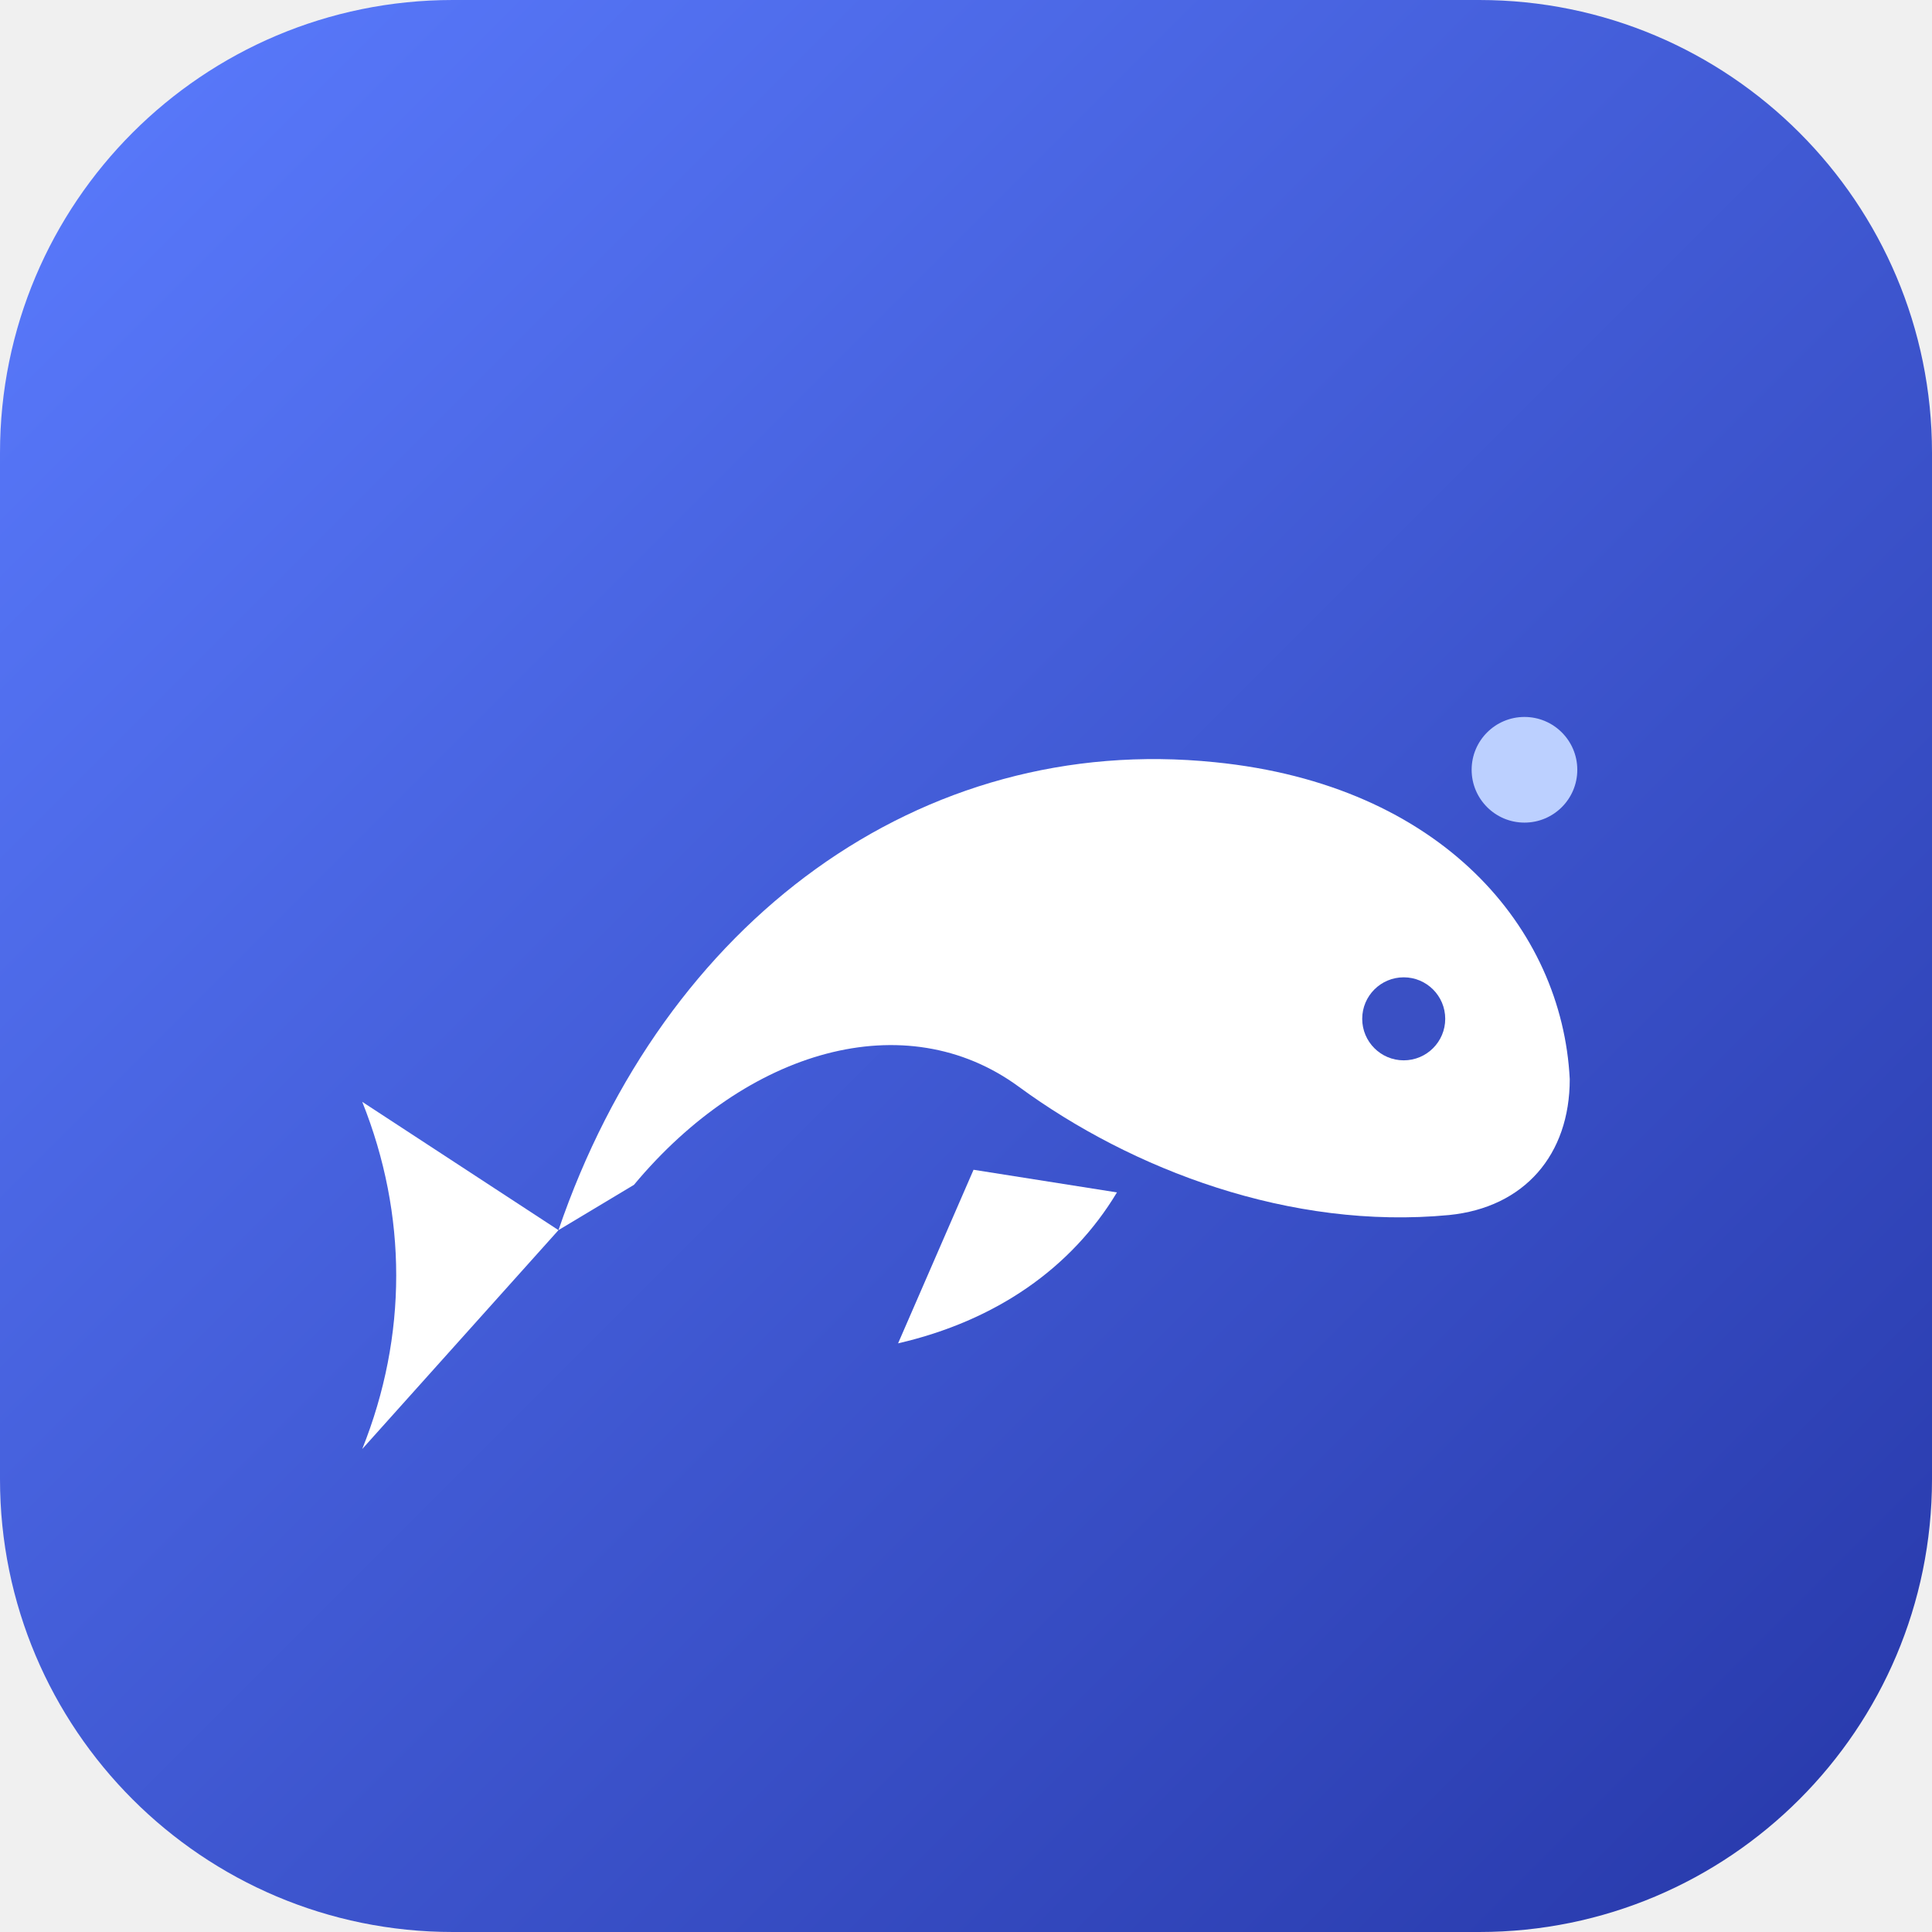
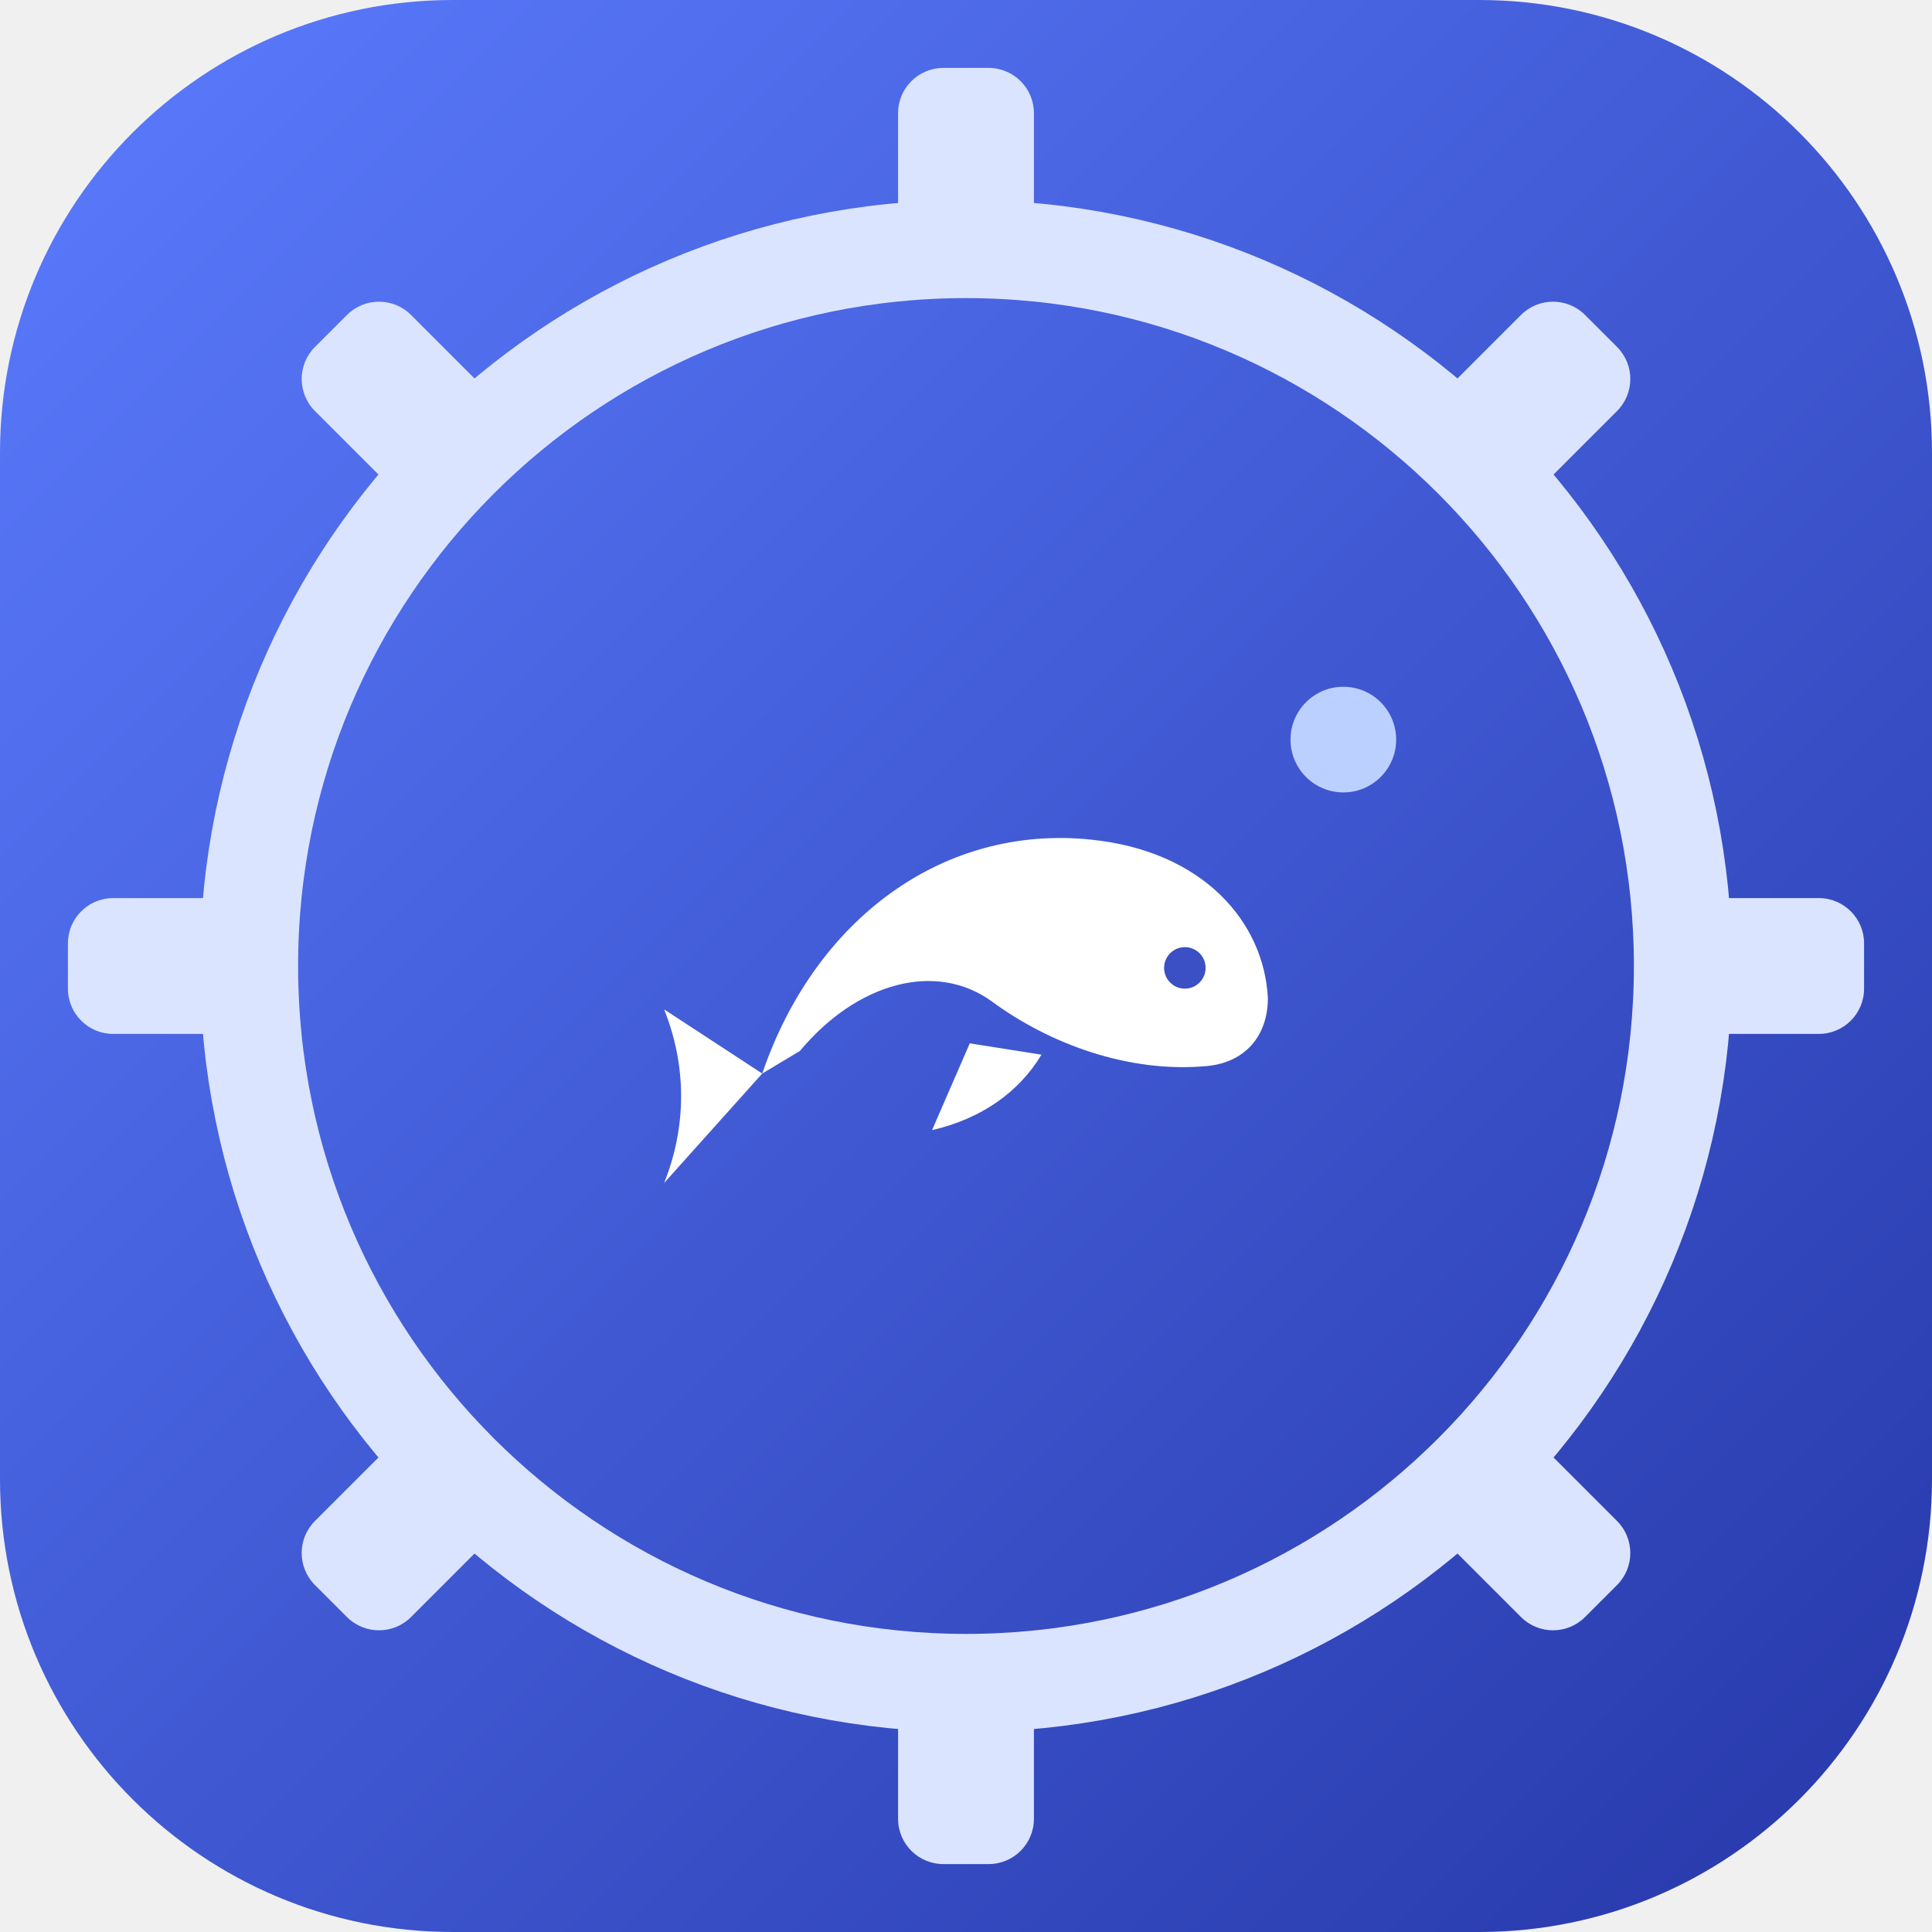
<svg xmlns="http://www.w3.org/2000/svg" width="512" height="512" viewBox="0 0 512 512">
  <defs>
    <linearGradient id="bg" x1="0" y1="0" x2="1" y2="1">
      <stop offset="0" stop-color="#5b7cff" />
      <stop offset="1" stop-color="#2637a8" />
    </linearGradient>
  </defs>
  <rect width="512" height="512" rx="120" fill="url(#bg)" />
-   <path d="M148 326C176 244 244 194 322 202C382 208 414 246 416 286C416 306 404 320 384 322C342 326 300 310 270 288C240 266 198 278 168 314Z" fill="#ffffff" />
-   <path d="M148 326L96 292C108 322 108 354 96 384Z" fill="#ffffff" />
-   <path d="M258 310L238 356C264 350 284 336 296 316Z" fill="#ffffff" />
-   <circle cx="372" cy="270" r="11" fill="#3a50c4" />
-   <circle cx="404" cy="204" r="14" fill="#bcd0ff" />
+   <g fill="#dbe4ff">
+     <rect x="238" y="18" width="36" height="48" rx="12" transform="rotate(0 256 256)" />
+     <rect x="238" y="18" width="36" height="48" rx="12" transform="rotate(45 256 256)" />
+     <rect x="238" y="18" width="36" height="48" rx="12" transform="rotate(90 256 256)" />
+     <rect x="238" y="18" width="36" height="48" rx="12" transform="rotate(135 256 256)" />
+     <rect x="238" y="18" width="36" height="48" rx="12" transform="rotate(180 256 256)" />
+     <rect x="238" y="18" width="36" height="48" rx="12" transform="rotate(225 256 256)" />
+     <rect x="238" y="18" width="36" height="48" rx="12" transform="rotate(270 256 256)" />
+     <rect x="238" y="18" width="36" height="48" rx="12" transform="rotate(315 256 256)" />
+   </g>
+   <circle cx="256" cy="256" r="190" fill="none" stroke="#dbe4ff" stroke-width="26" />
+   <g transform="translate(256 266) scale(0.5) translate(-256 -289)">
+     <path d="M148 326C176 244 244 194 322 202C382 208 414 246 416 286C416 306 404 320 384 322C342 326 300 310 270 288C240 266 198 278 168 314Z" fill="#ffffff" />
+     <path d="M148 326L96 292C108 322 108 354 96 384Z" fill="#ffffff" />
+     <path d="M258 310L238 356C264 350 284 336 296 316Z" fill="#ffffff" />
+     <circle cx="372" cy="270" r="11" fill="#3a50c4" />
+   </g>
+   <circle cx="356" cy="196" r="14" fill="#bcd0ff" />
</svg>
